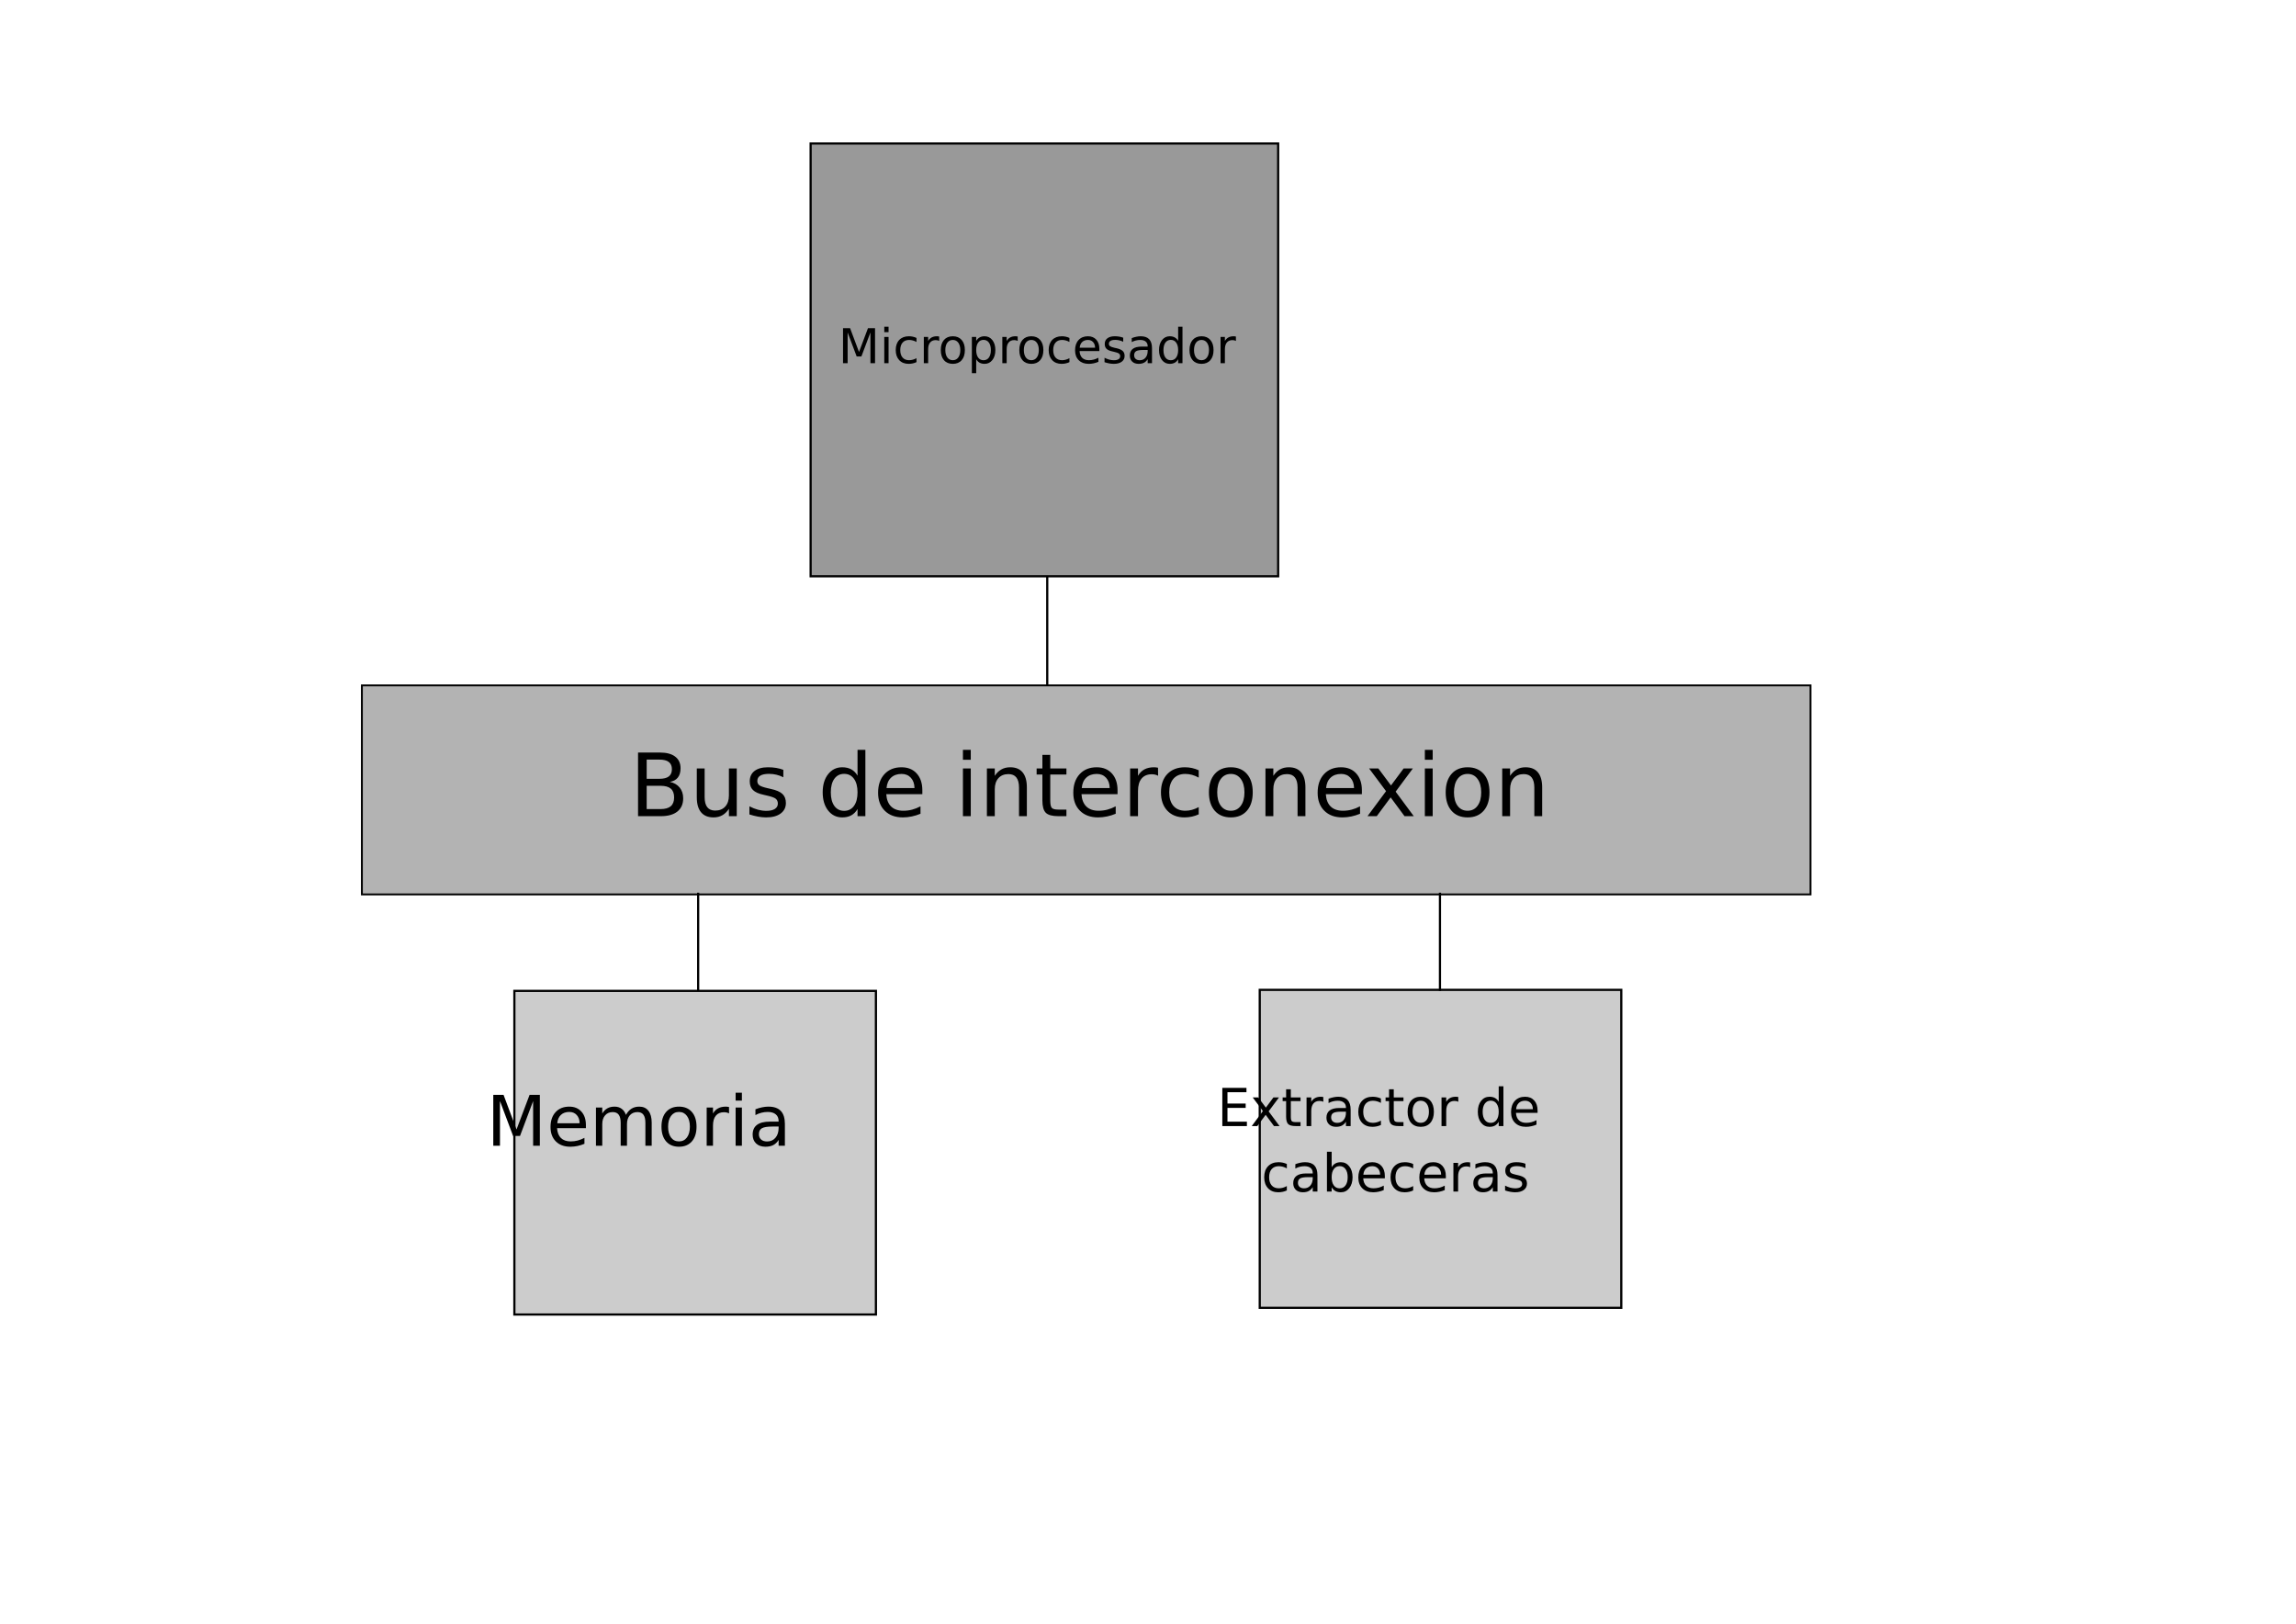
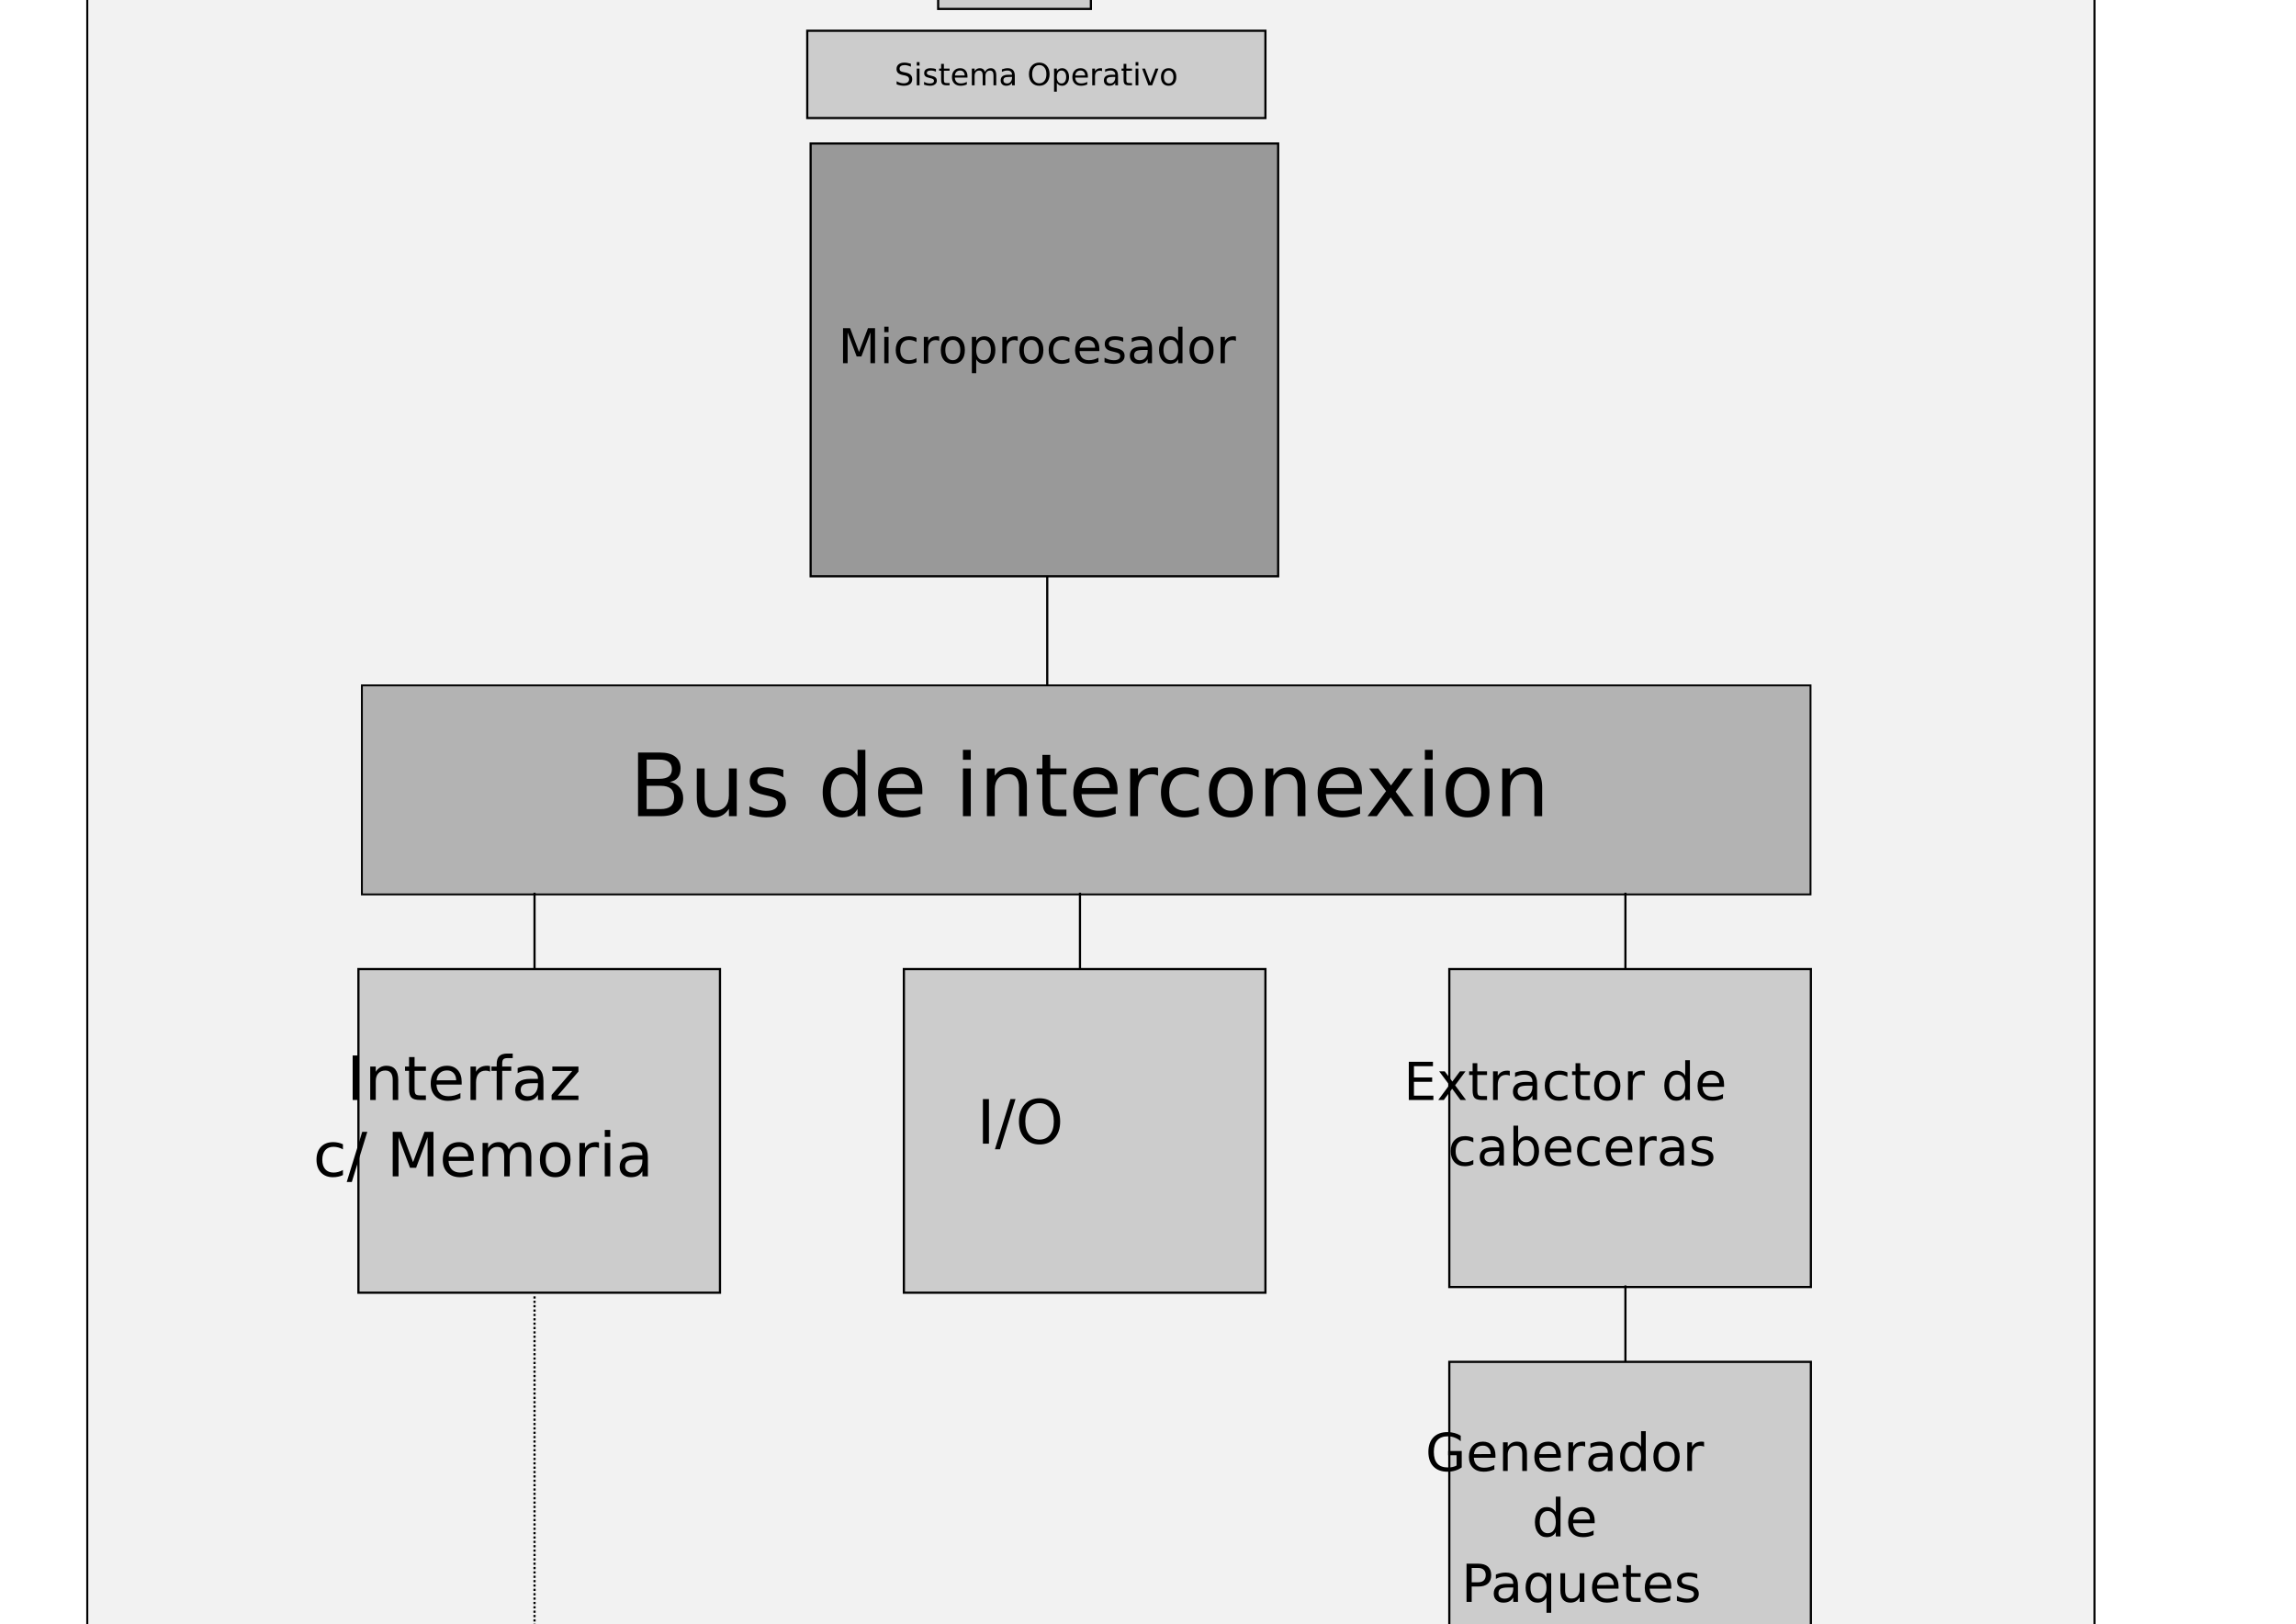
<svg xmlns="http://www.w3.org/2000/svg" width="1052.362" height="744.094" id="svg2" version="1.1">
  <defs id="defs4">
    </defs>
  <g id="layer1" transform="translate(0,-308.2677)">
+     <rect style="fill:#f2f2f2;stroke:#000000;stroke-width:0.923;stroke-miterlimit:4;stroke-opacity:1;stroke-dasharray:none;stroke-dashoffset:0" id="rect3792" width="920" height="880" x="40" y="212.362" />
    <rect style="fill:#999999;fill-opacity:1;stroke:#000000;stroke-width:1.003;stroke-opacity:1" id="rect2816" width="214.286" height="198.334" x="371.55" y="374.028" />
    <rect style="fill:#b3b3b3;fill-opacity:1;stroke:#000000;stroke-width:0.854;stroke-opacity:1" id="rect3590" width="663.975" height="95.79" x="165.872" y="622.362" />
-     <rect style="fill:#cccccc;fill-opacity:1;stroke:#000000;stroke-width:1.009;stroke-opacity:1" id="rect3592-1" width="165.714" height="148.311" x="235.76" y="762.362" />
-     <rect style="fill:#cccccc;fill-opacity:1;stroke:#000000;stroke-opacity:1" id="rect3592-2" width="165.714" height="145.714" x="577.396" y="761.887" />
+     <rect style="fill:#cccccc;fill-opacity:1;stroke:#000000;stroke-width:1.009;stroke-opacity:1" id="rect3592-1" width="165.714" height="148.311" x="164.286" y="752.362" />
+     <rect style="fill:#cccccc;fill-opacity:1;stroke:#000000;stroke-opacity:1" id="rect3592-2" width="165.714" height="145.714" x="664.286" y="752.362" />
    <text xml:space="preserve" style="font-size:22;font-style:normal;font-weight:normal;fill:#000000;fill-opacity:1;stroke:none;font-family:Bitstream Vera Sans" x="384.241" y="474.695" id="text3664">
      <tspan id="tspan3666" x="384.241" y="474.695">Microprocesador</tspan>
    </text>
    <text xml:space="preserve" style="font-size:40px;font-style:normal;font-weight:normal;fill:#000000;fill-opacity:1;stroke:none;font-family:Bitstream Vera Sans" x="288.527" y="682.291" id="text3693">
      <tspan id="tspan3695" x="288.527" y="682.291">Bus de interconexion</tspan>
    </text>
-     <text xml:space="preserve" style="font-size:32px;font-style:normal;font-weight:normal;text-align:center;text-anchor:middle;fill:#000000;fill-opacity:1;stroke:none;font-family:Bitstream Vera Sans" x="318.234" y="833.324" id="text3875">
-       <tspan x="318.234" y="833.324" id="tspan3879">Memoria</tspan>
+     <text xml:space="preserve" style="font-size:28px;font-style:normal;font-weight:normal;text-align:center;text-anchor:middle;fill:#000000;fill-opacity:1;stroke:none;font-family:Bitstream Vera Sans" x="243.758" y="812.362" id="text3875">
+       <tspan x="243.758" y="812.362" id="tspan3879">Interfaz</tspan>
+       <tspan x="243.758" y="847.362" id="tspan3642">c/ Memoria</tspan>
    </text>
-     <text xml:space="preserve" style="font-size:24px;font-style:normal;font-weight:normal;text-align:center;text-anchor:middle;fill:#000000;fill-opacity:1;stroke:none;font-family:Bitstream Vera Sans" x="658.657" y="824.31" id="text3881">
-       <tspan id="tspan3883" x="658.657" y="824.31">Extractor de</tspan>
-       <tspan x="658.657" y="854.31" id="tspan3885">cabeceras</tspan>
+     <text xml:space="preserve" style="font-size:24px;font-style:normal;font-weight:normal;text-align:center;text-anchor:middle;fill:#000000;fill-opacity:1;stroke:none;font-family:Bitstream Vera Sans" x="744.133" y="812.362" id="text3881">
+       <tspan id="tspan3883" x="744.133" y="812.362">Extractor de</tspan>
+       <tspan x="744.133" y="842.362" id="tspan3885">cabeceras</tspan>
    </text>
    <path style="fill:none;stroke:#000000;stroke-width:1px;stroke-linecap:butt;stroke-linejoin:miter;stroke-opacity:1" d="m 480,314.094 0,-50" id="path2907" transform="translate(0,308.2677)" />
-     <path style="fill:none;stroke:#000000;stroke-width:1px;stroke-linecap:butt;stroke-linejoin:miter;stroke-opacity:1" d="m 660,409.094 0,45" id="path2909" transform="translate(0,308.2677)" />
-     <path style="fill:none;stroke:#000000;stroke-width:1px;stroke-linecap:butt;stroke-linejoin:miter;stroke-opacity:1" d="m 320,409.094 0,45" id="path2911" transform="translate(0,308.2677)" />
+     <rect id="rect2842" width="210" height="40" x="370" y="14.094" transform="translate(0,308.2677)" style="fill:#cccccc;stroke:#000000;stroke-opacity:1" />
+     <rect style="fill:#cccccc;stroke:#000000;stroke-opacity:1" id="rect3616" width="70" height="60" x="420" y="242.362" />
+     <rect style="fill:#cccccc;stroke:#000000;stroke-opacity:1" id="rect3618" width="70" height="60" x="430" y="252.362" />
+     <rect style="fill:#cccccc;fill-opacity:1;stroke:#000000;stroke-width:1.009;stroke-opacity:1" id="rect3592-1-1" width="165.714" height="148.311" x="414.286" y="752.362" />
+     <text xml:space="preserve" style="font-size:28px;font-style:normal;font-weight:normal;text-align:center;text-anchor:middle;fill:#000000;fill-opacity:1;stroke:none;font-family:Bitstream Vera Sans" x="489.879" y="832.362" id="text3875-6">
+       <tspan x="489.879" y="832.362" id="tspan3642-8">I/O</tspan>
+     </text>
+     <rect style="fill:#cccccc;fill-opacity:1;stroke:#000000;stroke-opacity:1" id="rect3592-2-7" width="165.714" height="145.714" x="664.286" y="932.362" />
+     <text xml:space="preserve" style="font-size:24px;font-style:normal;font-weight:normal;text-align:center;text-anchor:middle;fill:#000000;fill-opacity:1;stroke:none;font-family:Bitstream Vera Sans" x="743.891" y="982.362" id="text3881-8">
+       <tspan x="747.711" y="982.362" id="tspan3885-5">Generador </tspan>
+       <tspan x="743.891" y="1012.362" id="tspan3728">de</tspan>
+       <tspan x="743.891" y="1042.362" id="tspan3726">Paquetes</tspan>
+     </text>
+     <rect style="fill:#cccccc;fill-opacity:1;stroke:#000000;stroke-width:1.009;stroke-opacity:1" id="rect3592-1-6" width="165.714" height="148.311" x="164.286" y="1122.362" />
+     <text xml:space="preserve" style="font-size:28px;font-style:normal;font-weight:normal;text-align:center;text-anchor:middle;fill:#000000;fill-opacity:1;stroke:none;font-family:Bitstream Vera Sans" x="251.141" y="1202.362" id="text3875-0">
+       <tspan x="251.141" y="1202.362" id="tspan3642-6">Memoria</tspan>
+     </text>
+     <path style="fill:none;stroke:#000000;stroke-width:1px;stroke-linecap:butt;stroke-linejoin:miter;stroke-opacity:1" d="m 245,409.094 0,35" id="path3782" transform="translate(0,308.2677)" />
+     <path style="fill:none;stroke:#000000;stroke-width:1px;stroke-linecap:butt;stroke-linejoin:miter;stroke-opacity:1;display:inline" d="m 495,409.094 0,35" id="path3784" transform="translate(0,308.2677)" />
+     <path style="fill:none;stroke:#000000;stroke-width:1px;stroke-linecap:butt;stroke-linejoin:miter;stroke-opacity:1" d="m 745,409.094 0,35" id="path3786" transform="translate(0,308.2677)" />
+     <path style="fill:none;stroke:#000000;stroke-width:1px;stroke-linecap:butt;stroke-linejoin:miter;stroke-opacity:1;display:inline" d="m 745,589.094 0,35" id="path3788" transform="translate(0,308.2677)" />
+     <path style="fill:none;stroke:#000000;stroke-width:1;stroke-linecap:butt;stroke-linejoin:miter;stroke-opacity:1;stroke-miterlimit:4;stroke-dasharray:1,1;stroke-dashoffset:0" d="m 245,594.094 0,220" id="path3790" transform="translate(0,308.2677)" />
+     <text xml:space="preserve" style="font-size:40px;font-style:normal;font-weight:normal;fill:#000000;fill-opacity:1;stroke:none;font-family:Bitstream Vera Sans" x="80" y="292.362" id="text3794">
+       <tspan id="tspan3796" x="80" y="292.362">FPGA</tspan>
+     </text>
+     <text xml:space="preserve" style="font-size:8px;font-style:normal;font-weight:normal;text-align:center;text-anchor:middle;fill:#000000;fill-opacity:1;stroke:none;font-family:Bitstream Vera Sans" x="466.586" y="272.362" id="text3798">
+       <tspan id="tspan3800" x="467.859" y="272.362">Algoritmos </tspan>
+       <tspan x="466.586" y="282.362" id="tspan3802">de</tspan>
+       <tspan x="466.586" y="292.362" id="tspan3804">clasificación</tspan>
+     </text>
+     <text xml:space="preserve" style="font-size:14px;font-style:normal;font-weight:normal;fill:#000000;fill-opacity:1;stroke:none;font-family:Bitstream Vera Sans" x="410" y="347.362" id="text3806">
+       <tspan id="tspan3808" x="410" y="347.362">Sistema Operativo</tspan>
+     </text>
  </g>
</svg>
